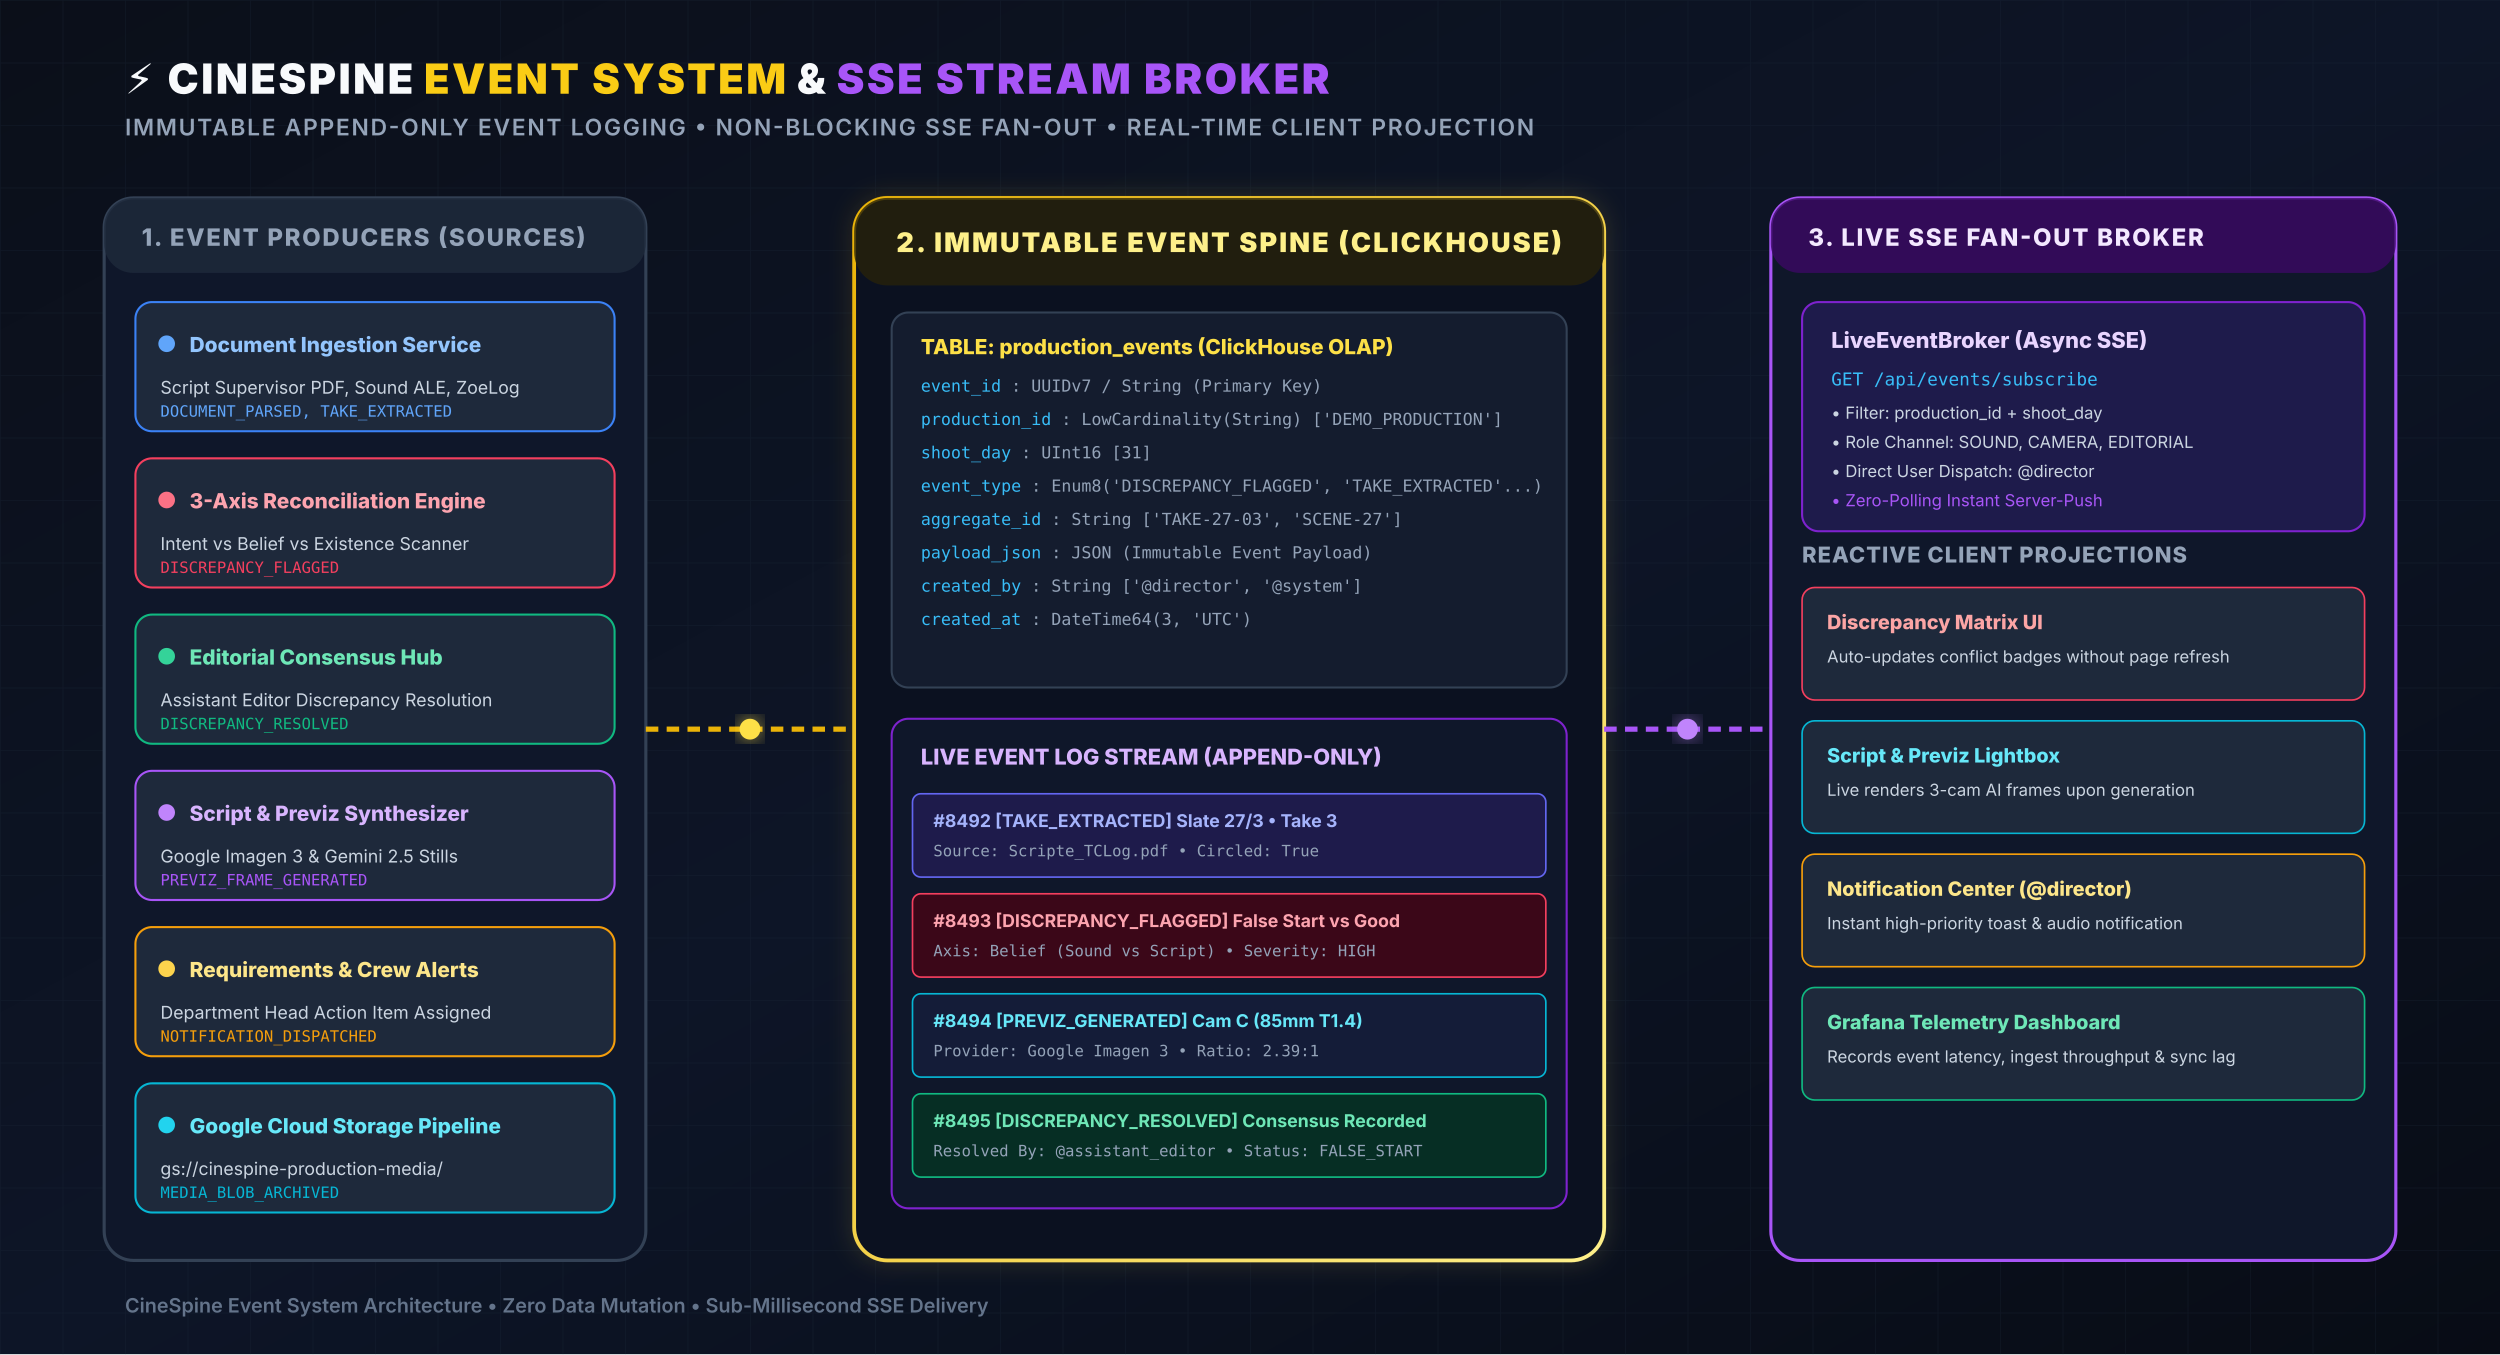
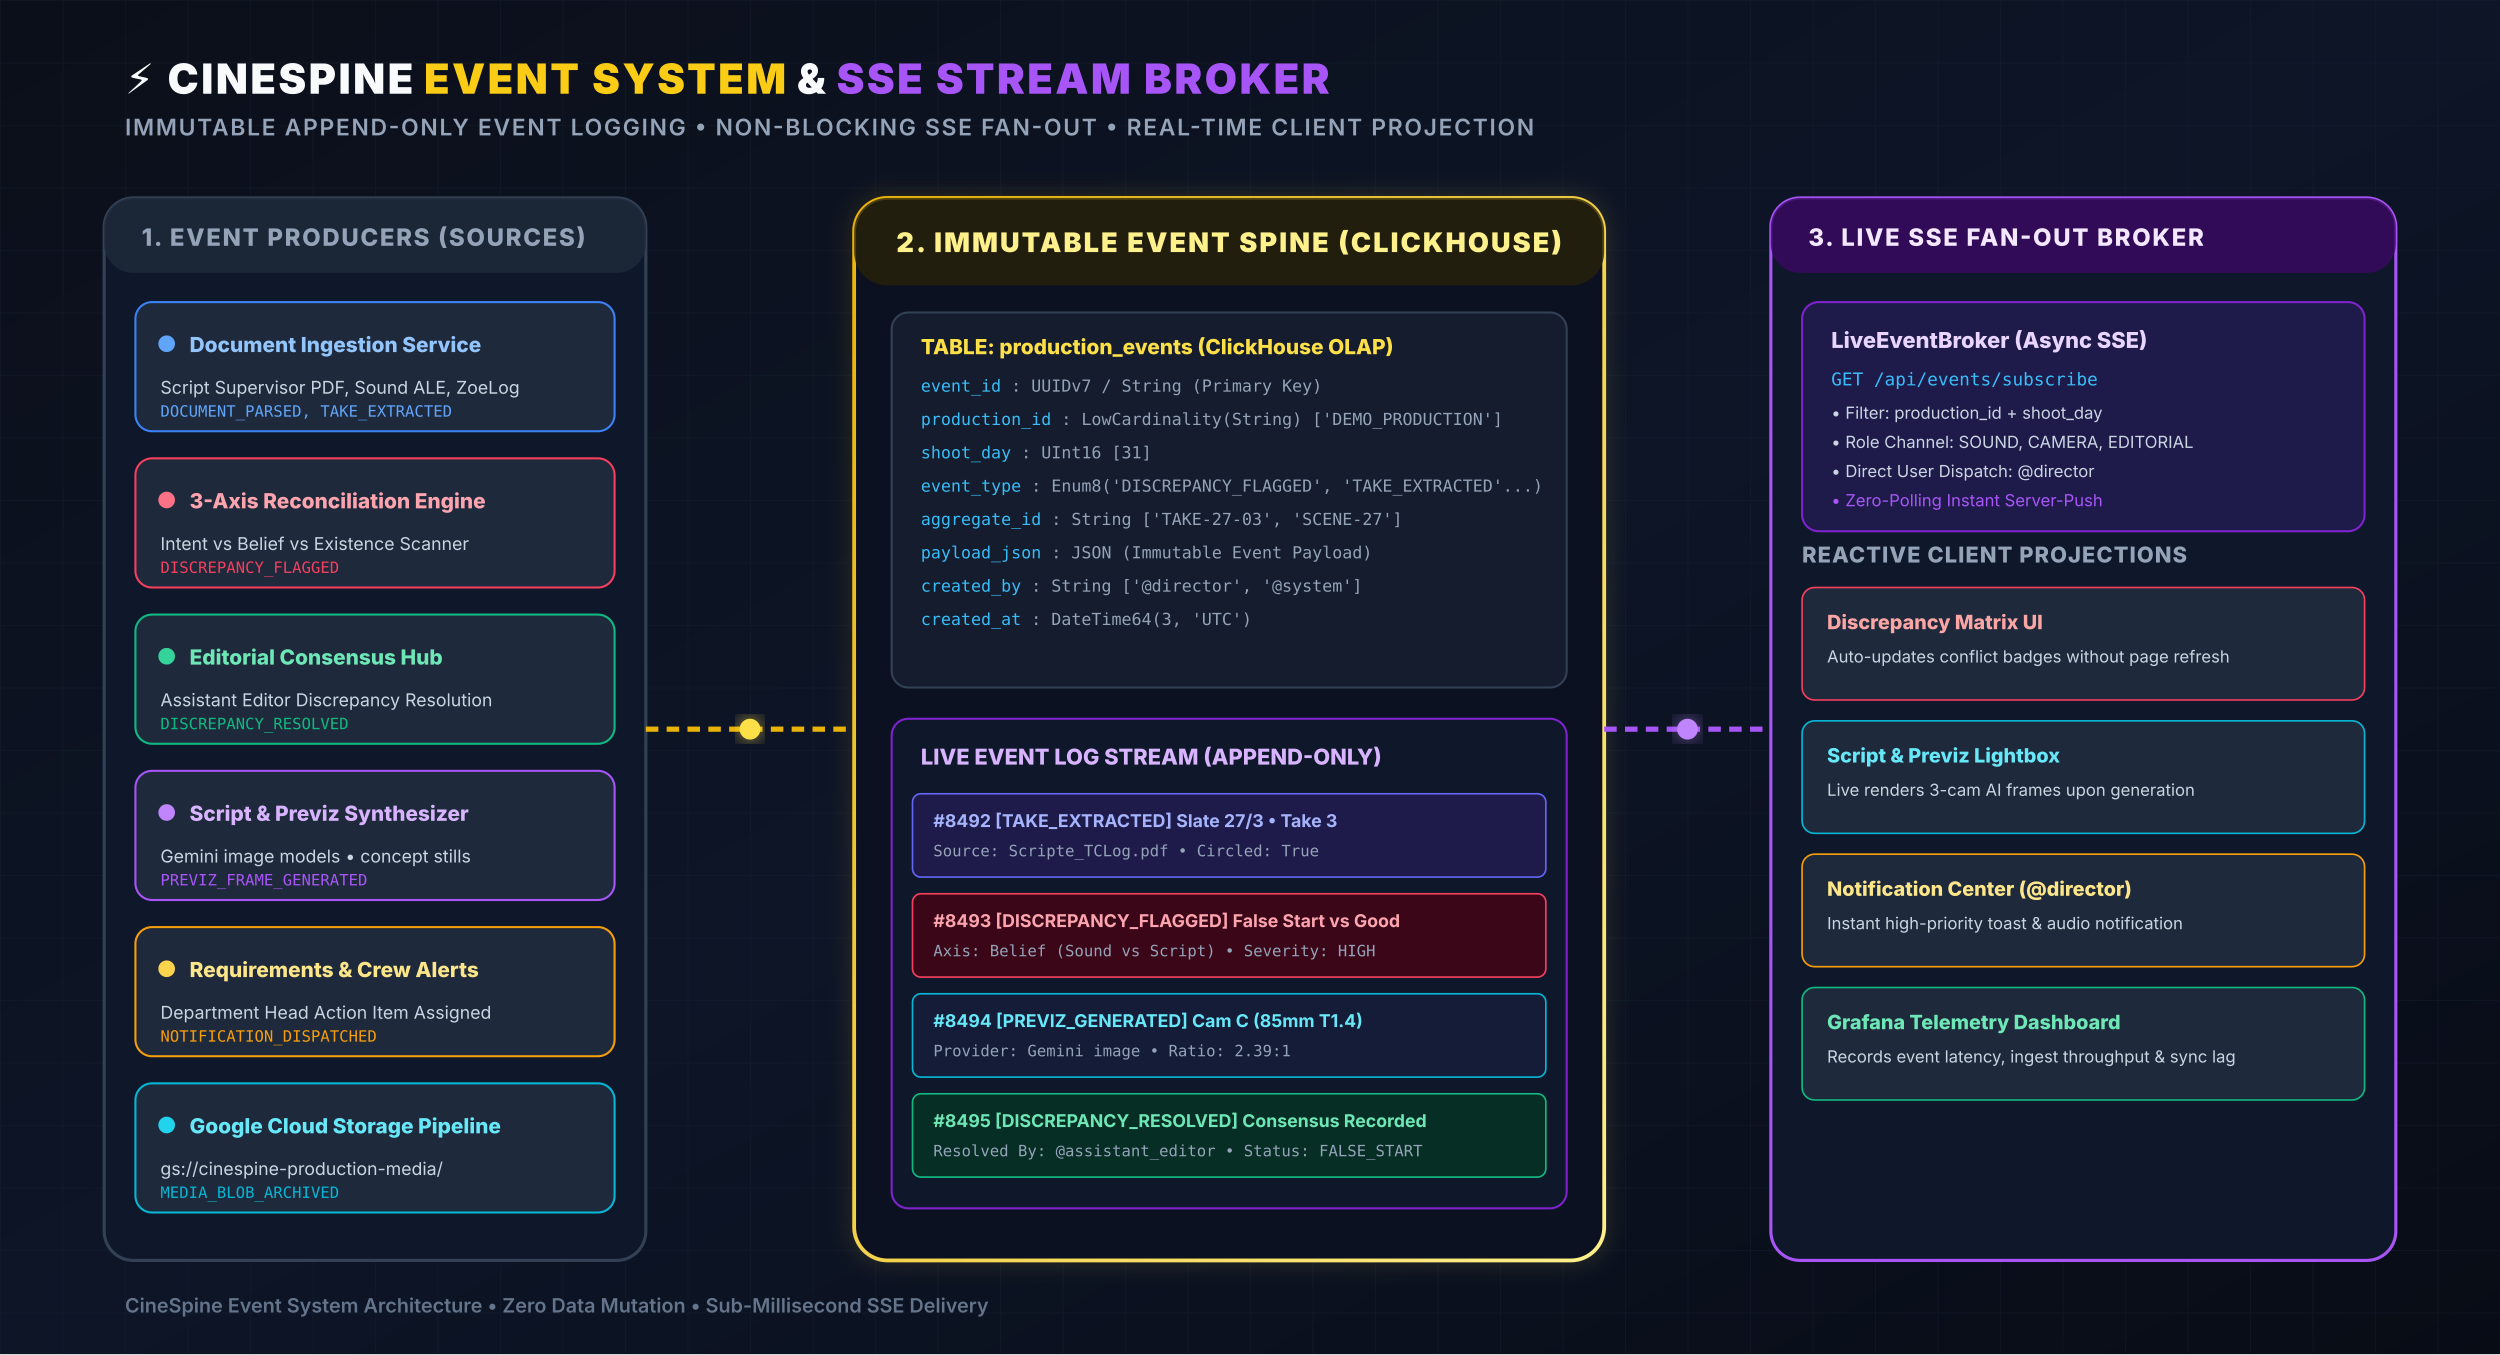
<svg xmlns="http://www.w3.org/2000/svg" viewBox="0 0 1200 650" width="100%" height="100%" style="background:#090d16; font-family:'Inter', system-ui, -apple-system, BlinkMacSystemFont, 'Segoe UI', Roboto, sans-serif;">
  <defs>
    <linearGradient id="bgGrad" x1="0%" y1="0%" x2="100%" y2="100%">
      <stop offset="0%" stop-color="#0b0f19" />
      <stop offset="50%" stop-color="#0d1527" />
      <stop offset="100%" stop-color="#080c15" />
    </linearGradient>
    <linearGradient id="eventGold" x1="0%" y1="0%" x2="100%" y2="100%">
      <stop offset="0%" stop-color="#eab308" />
      <stop offset="100%" stop-color="#fef08a" />
    </linearGradient>
    <linearGradient id="brokerPurple" x1="0%" y1="0%" x2="100%" y2="100%">
      <stop offset="0%" stop-color="#9333ea" />
      <stop offset="100%" stop-color="#d8b4fe" />
    </linearGradient>
    <linearGradient id="streamCyan" x1="0%" y1="0%" x2="100%" y2="100%">
      <stop offset="0%" stop-color="#06b6d4" />
      <stop offset="100%" stop-color="#a5f3fc" />
    </linearGradient>
    <filter id="glowGold" x="-20%" y="-20%" width="140%" height="140%">
      <feGaussianBlur stdDeviation="5" result="blur" />
      <feComposite in="SourceGraphic" in2="blur" operator="over" />
    </filter>
    <filter id="glowCyan" x="-20%" y="-20%" width="140%" height="140%">
      <feGaussianBlur stdDeviation="5" result="blur" />
      <feComposite in="SourceGraphic" in2="blur" operator="over" />
    </filter>
    <filter id="glowPurple" x="-20%" y="-20%" width="140%" height="140%">
      <feGaussianBlur stdDeviation="6" result="blur" />
      <feComposite in="SourceGraphic" in2="blur" operator="over" />
    </filter>
    <pattern id="grid" width="30" height="30" patternUnits="userSpaceOnUse">
      <path d="M 30 0 L 0 0 0 30" fill="none" stroke="#1e293b" stroke-width="0.75" opacity="0.3" />
    </pattern>
  </defs>
  <rect width="1200" height="650" fill="url(#bgGrad)" />
  <rect width="1200" height="650" fill="url(#grid)" />
  <g transform="translate(60, 45)">
    <text x="0" y="0" font-size="20" font-weight="900" fill="#f8fafc" letter-spacing="1.2">⚡ CINESPINE <tspan fill="#facc15">EVENT SYSTEM</tspan> &amp; <tspan fill="#a855f7">SSE STREAM BROKER</tspan>
    </text>
    <text x="0" y="20" font-size="11" font-weight="600" fill="#94a3b8" letter-spacing="0.8">IMMUTABLE APPEND-ONLY EVENT LOGGING • NON-BLOCKING SSE FAN-OUT • REAL-TIME CLIENT PROJECTION</text>
  </g>
  <g transform="translate(50, 95)">
    <rect width="260" height="510" rx="14" fill="#0f172a" stroke="#334155" stroke-width="1.5" />
    <rect width="260" height="36" rx="14" fill="#1e293b" opacity="0.8" />
    <text x="18" y="23" font-size="11.5" font-weight="800" fill="#94a3b8" letter-spacing="0.8">1. EVENT PRODUCERS (SOURCES)</text>
    <g transform="translate(15, 50)">
      <rect width="230" height="62" rx="8" fill="#1e293b" stroke="#3b82f6" stroke-width="1" />
      <circle cx="15" cy="20" r="4" fill="#60a5fa" />
      <text x="26" y="24" font-size="10" font-weight="800" fill="#93c5fd">Document Ingestion Service</text>
      <text x="12" y="44" font-size="8.5" fill="#cbd5e1">Script Supervisor PDF, Sound ALE, ZoeLog</text>
      <text x="12" y="55" font-size="7.5" font-family="monospace" fill="#60a5fa">DOCUMENT_PARSED, TAKE_EXTRACTED</text>
    </g>
    <g transform="translate(15, 125)">
      <rect width="230" height="62" rx="8" fill="#1e293b" stroke="#f43f5e" stroke-width="1" />
      <circle cx="15" cy="20" r="4" fill="#fb7185" />
      <text x="26" y="24" font-size="10" font-weight="800" fill="#fda4af">3-Axis Reconciliation Engine</text>
      <text x="12" y="44" font-size="8.5" fill="#cbd5e1">Intent vs Belief vs Existence Scanner</text>
      <text x="12" y="55" font-size="7.5" font-family="monospace" fill="#f43f5e">DISCREPANCY_FLAGGED</text>
    </g>
    <g transform="translate(15, 200)">
      <rect width="230" height="62" rx="8" fill="#1e293b" stroke="#10b981" stroke-width="1" />
      <circle cx="15" cy="20" r="4" fill="#34d399" />
      <text x="26" y="24" font-size="10" font-weight="800" fill="#6ee7b7">Editorial Consensus Hub</text>
      <text x="12" y="44" font-size="8.5" fill="#cbd5e1">Assistant Editor Discrepancy Resolution</text>
      <text x="12" y="55" font-size="7.5" font-family="monospace" fill="#10b981">DISCREPANCY_RESOLVED</text>
    </g>
    <g transform="translate(15, 275)">
      <rect width="230" height="62" rx="8" fill="#1e293b" stroke="#a855f7" stroke-width="1" />
      <circle cx="15" cy="20" r="4" fill="#c084fc" />
      <text x="26" y="24" font-size="10" font-weight="800" fill="#d8b4fe">Script &amp; Previz Synthesizer</text>
-       <text x="12" y="44" font-size="8.5" fill="#cbd5e1">Google Imagen 3 &amp; Gemini 2.5 Stills</text>
+       <text x="12" y="44" font-size="8.5" fill="#cbd5e1">Gemini image models • concept stills</text>
      <text x="12" y="55" font-size="7.5" font-family="monospace" fill="#a855f7">PREVIZ_FRAME_GENERATED</text>
    </g>
    <g transform="translate(15, 350)">
      <rect width="230" height="62" rx="8" fill="#1e293b" stroke="#f59e0b" stroke-width="1" />
      <circle cx="15" cy="20" r="4" fill="#fcd34d" />
      <text x="26" y="24" font-size="10" font-weight="800" fill="#fde68a">Requirements &amp; Crew Alerts</text>
      <text x="12" y="44" font-size="8.5" fill="#cbd5e1">Department Head Action Item Assigned</text>
      <text x="12" y="55" font-size="7.5" font-family="monospace" fill="#f59e0b">NOTIFICATION_DISPATCHED</text>
    </g>
    <g transform="translate(15, 425)">
      <rect width="230" height="62" rx="8" fill="#1e293b" stroke="#06b6d4" stroke-width="1" />
      <circle cx="15" cy="20" r="4" fill="#22d3ee" />
      <text x="26" y="24" font-size="10" font-weight="800" fill="#67e8f9">Google Cloud Storage Pipeline</text>
      <text x="12" y="44" font-size="8.5" fill="#cbd5e1">gs://cinespine-production-media/</text>
      <text x="12" y="55" font-size="7.5" font-family="monospace" fill="#06b6d4">MEDIA_BLOB_ARCHIVED</text>
    </g>
  </g>
  <path d="M 310 350 L 410 350" fill="none" stroke="#eab308" stroke-width="2.5" stroke-dasharray="6,4">
    <animate attributeName="stroke-dashoffset" values="20;0" dur="1s" repeatCount="indefinite" />
  </path>
  <circle cx="360" cy="350" r="5" fill="#fde047" filter="url(#glowGold)">
    <animateMotion path="M 310 350 L 410 350" dur="1.2s" repeatCount="indefinite" />
  </circle>
  <g transform="translate(410, 95)">
    <rect width="360" height="510" rx="16" fill="#0c1322" stroke="url(#eventGold)" stroke-width="2" filter="url(#glowGold)" opacity="0.25" />
    <rect width="360" height="510" rx="16" fill="#0b1120" stroke="url(#eventGold)" stroke-width="1.8" />
    <rect width="360" height="42" rx="16" fill="#27220a" opacity="0.8" />
    <text x="180" y="26" font-size="13" font-weight="900" fill="#fef08a" text-anchor="middle" letter-spacing="1">2. IMMUTABLE EVENT SPINE (CLICKHOUSE)</text>
    <g transform="translate(18, 55)">
      <rect width="324" height="180" rx="8" fill="#141c2e" stroke="#334155" stroke-width="1" />
      <text x="14" y="20" font-size="10" font-weight="800" fill="#fde047">TABLE: production_events (ClickHouse OLAP)</text>
      <g font-family="monospace" font-size="8" fill="#94a3b8" transform="translate(14, 38)">
        <text x="0" y="0">
          <tspan fill="#38bdf8">event_id</tspan>      : UUIDv7 / String (Primary Key)</text>
        <text x="0" y="16">
          <tspan fill="#38bdf8">production_id</tspan> : LowCardinality(String) ['DEMO_PRODUCTION']</text>
        <text x="0" y="32">
          <tspan fill="#38bdf8">shoot_day</tspan>     : UInt16 [31]</text>
        <text x="0" y="48">
          <tspan fill="#38bdf8">event_type</tspan>    : Enum8('DISCREPANCY_FLAGGED', 'TAKE_EXTRACTED'...)</text>
        <text x="0" y="64">
          <tspan fill="#38bdf8">aggregate_id</tspan>  : String ['TAKE-27-03', 'SCENE-27']</text>
        <text x="0" y="80">
          <tspan fill="#38bdf8">payload_json</tspan>  : JSON (Immutable Event Payload)</text>
        <text x="0" y="96">
          <tspan fill="#38bdf8">created_by</tspan>    : String ['@director', '@system']</text>
        <text x="0" y="112">
          <tspan fill="#38bdf8">created_at</tspan>    : DateTime64(3, 'UTC')</text>
      </g>
    </g>
    <g transform="translate(18, 250)">
      <rect width="324" height="235" rx="8" fill="#0f172a" stroke="#7e22ce" stroke-width="1" />
      <text x="14" y="22" font-size="10.5" font-weight="800" fill="#d8b4fe">LIVE EVENT LOG STREAM (APPEND-ONLY)</text>
      <g transform="translate(10, 36)">
        <rect width="304" height="40" rx="4" fill="#1e1b4b" stroke="#6366f1" stroke-width="0.8" />
        <text x="10" y="16" font-size="8.5" font-weight="700" fill="#a5b4fc">#8492 [TAKE_EXTRACTED] Slate 27/3 • Take 3</text>
        <text x="10" y="30" font-size="7.5" font-family="monospace" fill="#94a3b8">Source: Scripte_TCLog.pdf • Circled: True</text>
      </g>
      <g transform="translate(10, 84)">
        <rect width="304" height="40" rx="4" fill="#3b0718" stroke="#f43f5e" stroke-width="0.8" />
        <text x="10" y="16" font-size="8.5" font-weight="700" fill="#fda4af">#8493 [DISCREPANCY_FLAGGED] False Start vs Good</text>
        <text x="10" y="30" font-size="7.5" font-family="monospace" fill="#94a3b8">Axis: Belief (Sound vs Script) • Severity: HIGH</text>
      </g>
      <g transform="translate(10, 132)">
        <rect width="304" height="40" rx="4" fill="#141c38" stroke="#06b6d4" stroke-width="0.8" />
        <text x="10" y="16" font-size="8.5" font-weight="700" fill="#67e8f9">#8494 [PREVIZ_GENERATED] Cam C (85mm T1.4)</text>
-         <text x="10" y="30" font-size="7.5" font-family="monospace" fill="#94a3b8">Provider: Google Imagen 3 • Ratio: 2.39:1</text>
+         <text x="10" y="30" font-size="7.5" font-family="monospace" fill="#94a3b8">Provider: Gemini image • Ratio: 2.39:1</text>
      </g>
      <g transform="translate(10, 180)">
        <rect width="304" height="40" rx="4" fill="#062e24" stroke="#10b981" stroke-width="0.8" />
        <text x="10" y="16" font-size="8.5" font-weight="700" fill="#6ee7b7">#8495 [DISCREPANCY_RESOLVED] Consensus Recorded</text>
        <text x="10" y="30" font-size="7.5" font-family="monospace" fill="#94a3b8">Resolved By: @assistant_editor • Status: FALSE_START</text>
      </g>
    </g>
  </g>
  <path d="M 770 350 L 850 350" fill="none" stroke="#a855f7" stroke-width="2.5" stroke-dasharray="6,4">
    <animate attributeName="stroke-dashoffset" values="0;20" dur="1s" repeatCount="indefinite" />
  </path>
  <circle cx="810" cy="350" r="5" fill="#c084fc" filter="url(#glowPurple)">
    <animateMotion path="M 770 350 L 850 350" dur="1.2s" repeatCount="indefinite" />
  </circle>
  <g transform="translate(850, 95)">
    <rect width="300" height="510" rx="14" fill="#0f172a" stroke="#a855f7" stroke-width="1.5" />
    <rect width="300" height="36" rx="14" fill="#3b0764" opacity="0.8" />
    <text x="18" y="23" font-size="11.5" font-weight="800" fill="#f3e8ff" letter-spacing="0.8">3. LIVE SSE FAN-OUT BROKER</text>
    <g transform="translate(15, 50)">
      <rect width="270" height="110" rx="8" fill="#1e1b4b" stroke="#7e22ce" stroke-width="1" />
      <text x="14" y="22" font-size="10.5" font-weight="800" fill="#e9d5ff">LiveEventBroker (Async SSE)</text>
      <text x="14" y="40" font-size="8.5" font-family="monospace" fill="#38bdf8">GET /api/events/subscribe</text>
      <text x="14" y="56" font-size="8" fill="#cbd5e1">• Filter: production_id + shoot_day</text>
      <text x="14" y="70" font-size="8" fill="#cbd5e1">• Role Channel: SOUND, CAMERA, EDITORIAL</text>
      <text x="14" y="84" font-size="8" fill="#cbd5e1">• Direct User Dispatch: @director</text>
      <text x="14" y="98" font-size="8" fill="#a855f7">• Zero-Polling Instant Server-Push</text>
    </g>
    <g transform="translate(15, 175)">
      <text x="0" y="0" font-size="10.5" font-weight="800" fill="#94a3b8" letter-spacing="0.5">REACTIVE CLIENT PROJECTIONS</text>
      <g transform="translate(0, 12)">
        <rect width="270" height="54" rx="6" fill="#1e293b" stroke="#f43f5e" stroke-width="0.8" />
        <text x="12" y="20" font-size="9.5" font-weight="800" fill="#fca5a5">Discrepancy Matrix UI</text>
        <text x="12" y="36" font-size="8" fill="#cbd5e1">Auto-updates conflict badges without page refresh</text>
      </g>
      <g transform="translate(0, 76)">
        <rect width="270" height="54" rx="6" fill="#1e293b" stroke="#06b6d4" stroke-width="0.8" />
        <text x="12" y="20" font-size="9.5" font-weight="800" fill="#67e8f9">Script &amp; Previz Lightbox</text>
        <text x="12" y="36" font-size="8" fill="#cbd5e1">Live renders 3-cam AI frames upon generation</text>
      </g>
      <g transform="translate(0, 140)">
        <rect width="270" height="54" rx="6" fill="#1e293b" stroke="#f59e0b" stroke-width="0.8" />
        <text x="12" y="20" font-size="9.5" font-weight="800" fill="#fde68a">Notification Center (@director)</text>
        <text x="12" y="36" font-size="8" fill="#cbd5e1">Instant high-priority toast &amp; audio notification</text>
      </g>
      <g transform="translate(0, 204)">
        <rect width="270" height="54" rx="6" fill="#1e293b" stroke="#10b981" stroke-width="0.8" />
        <text x="12" y="20" font-size="9.5" font-weight="800" fill="#6ee7b7">Grafana Telemetry Dashboard</text>
        <text x="12" y="36" font-size="8" fill="#cbd5e1">Records event latency, ingest throughput &amp; sync lag</text>
      </g>
    </g>
  </g>
  <g transform="translate(60, 630)">
    <text x="0" y="0" font-size="9.5" font-weight="600" fill="#64748b">CineSpine Event System Architecture • Zero Data Mutation • Sub-Millisecond SSE Delivery</text>
  </g>
</svg>
